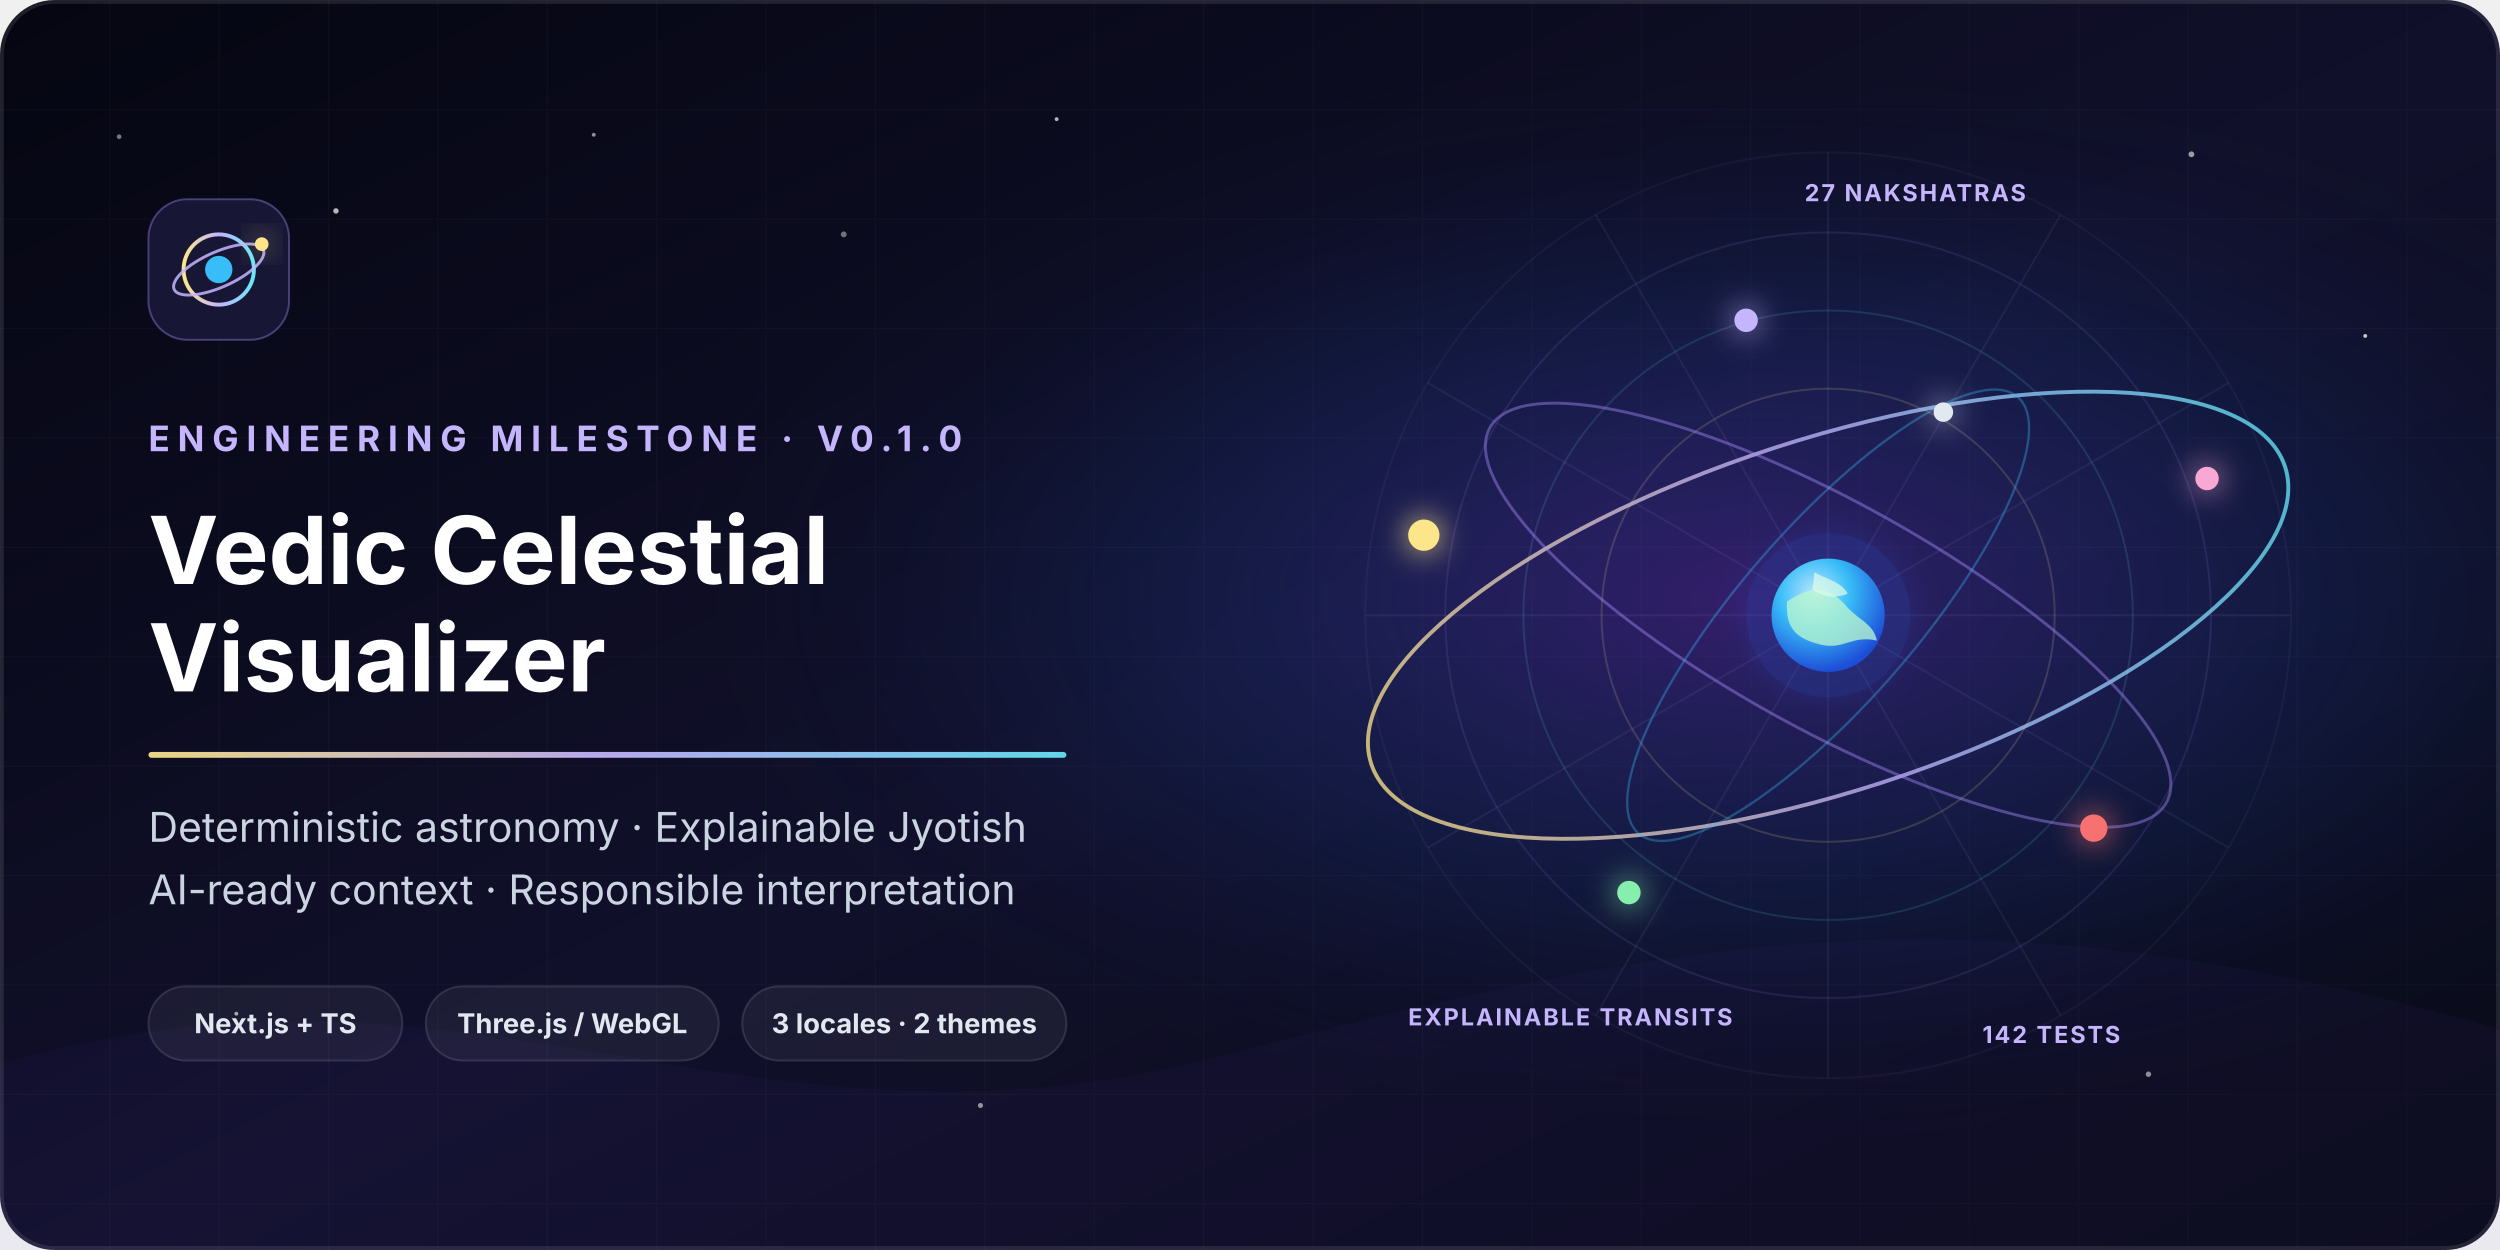
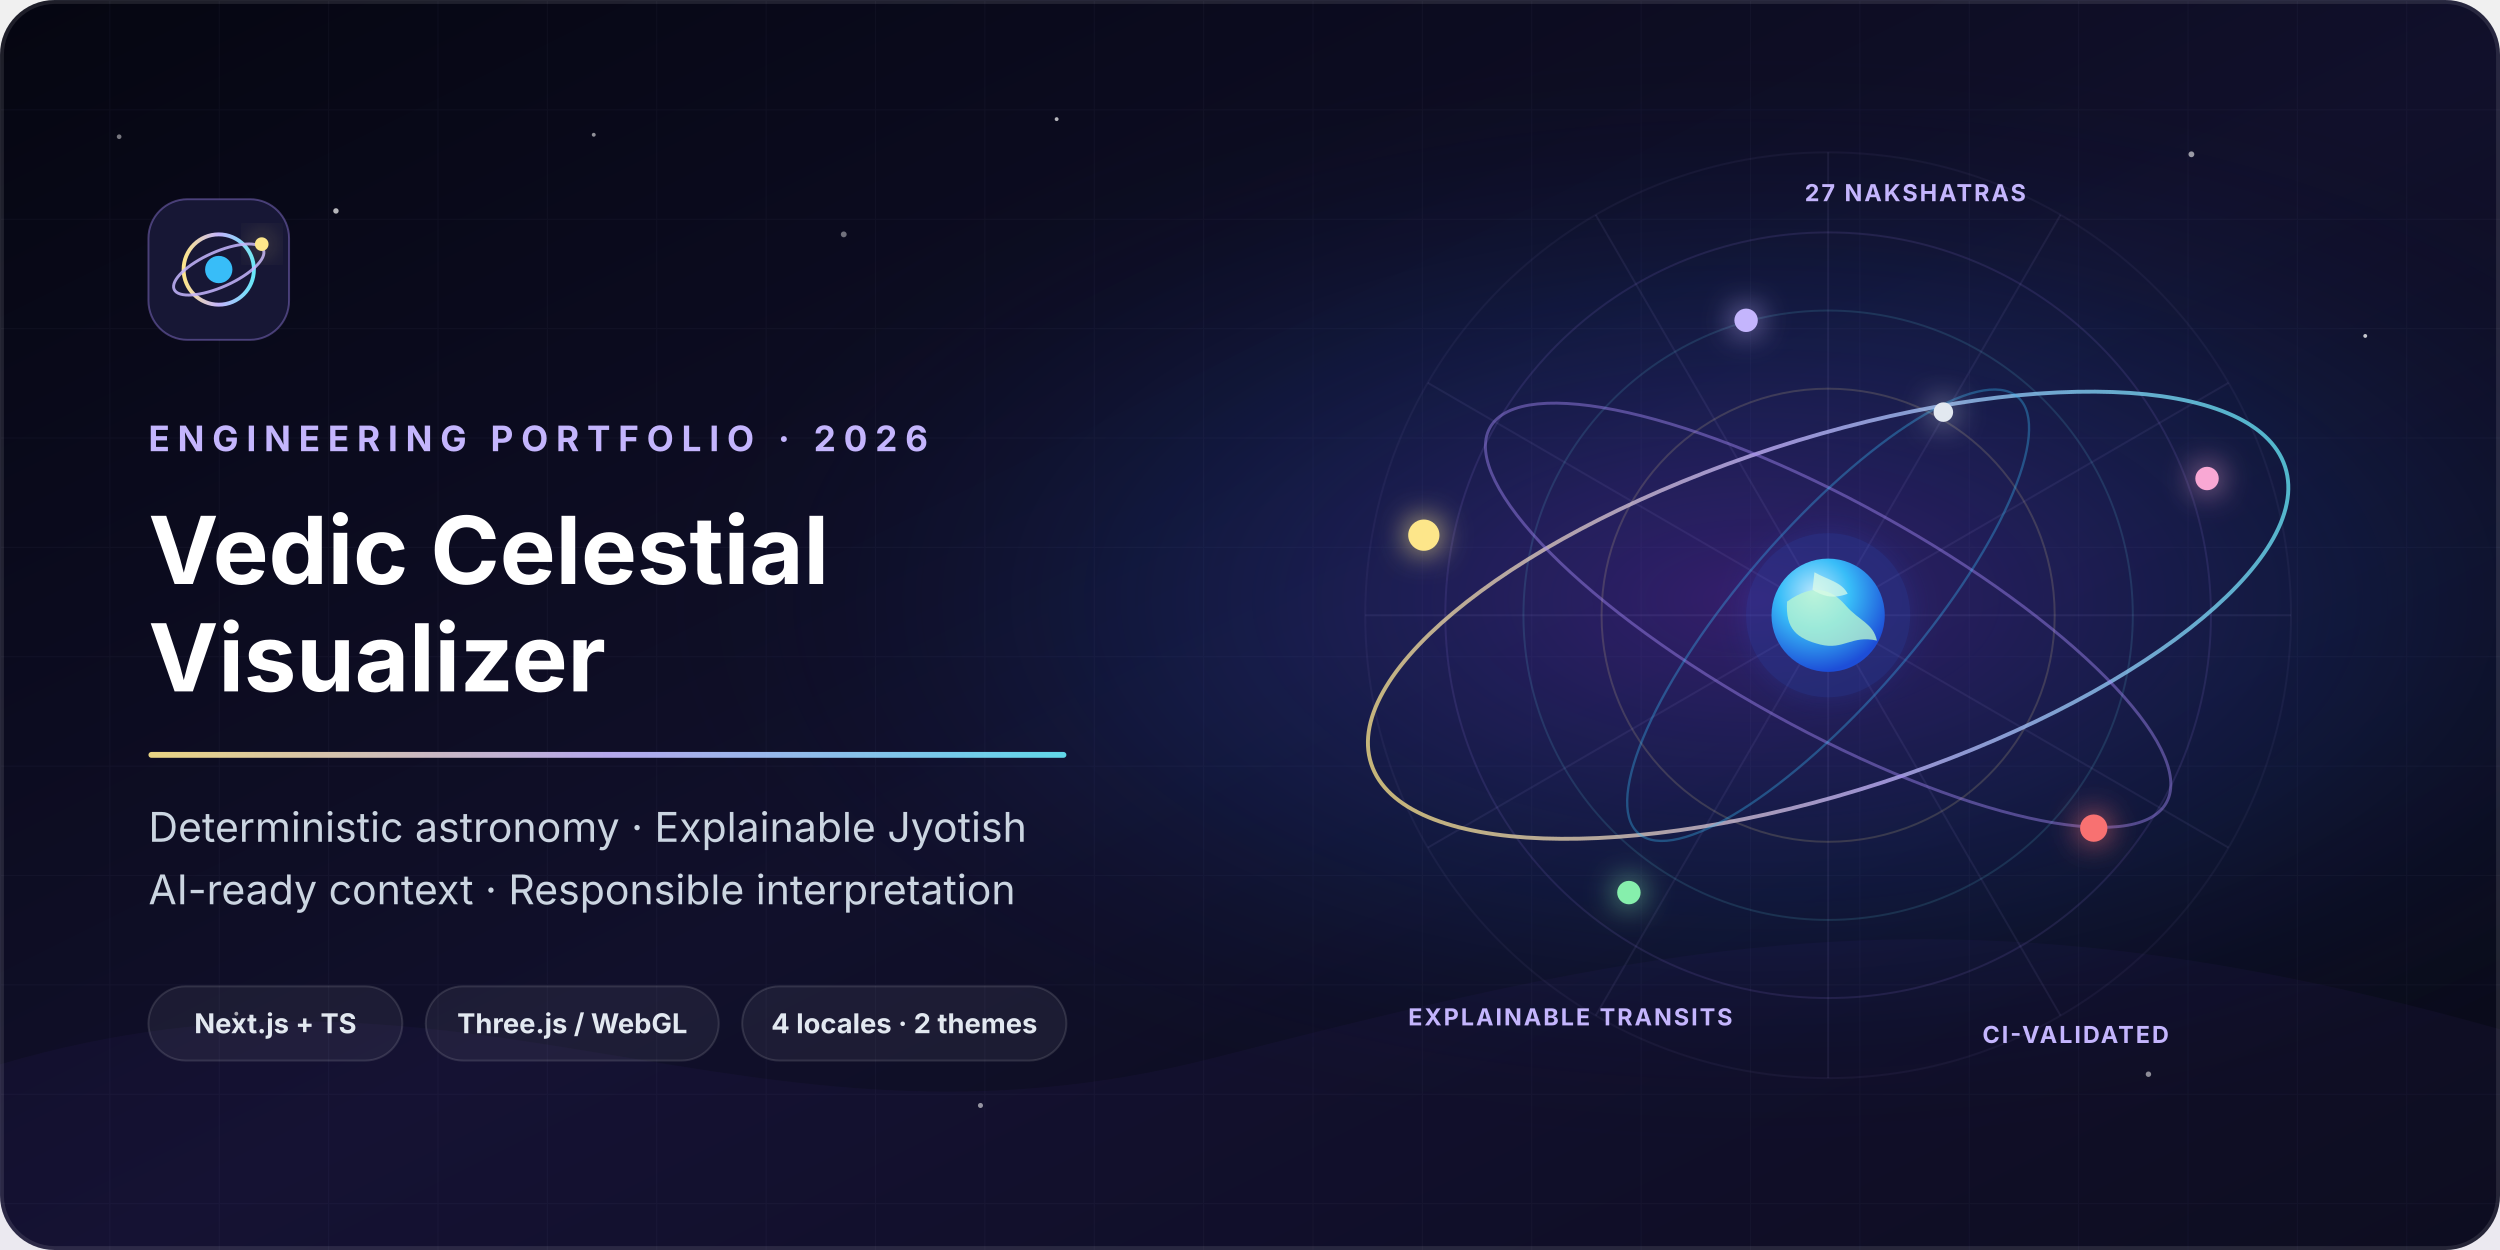
<svg xmlns="http://www.w3.org/2000/svg" width="1280" height="640" viewBox="0 0 1280 640" role="img" aria-labelledby="title description">
  <defs>
    <linearGradient id="background" x1="0" y1="0" x2="1" y2="1">
      <stop offset="0" stop-color="#050611" />
      <stop offset="0.52" stop-color="#11102b" />
      <stop offset="1" stop-color="#080a17" />
    </linearGradient>
    <radialGradient id="halo" cx="70%" cy="48%" r="45%">
      <stop offset="0" stop-color="#7c3aed" stop-opacity=".34" />
      <stop offset=".55" stop-color="#2563eb" stop-opacity=".11" />
      <stop offset="1" stop-color="#050611" stop-opacity="0" />
    </radialGradient>
    <radialGradient id="earth" cx="38%" cy="30%" r="70%">
      <stop offset="0" stop-color="#bae6fd" />
      <stop offset=".45" stop-color="#38bdf8" />
      <stop offset="1" stop-color="#1d4ed8" />
    </radialGradient>
    <linearGradient id="accent" x1="0" y1="0" x2="1" y2="0">
      <stop offset="0" stop-color="#fde68a" />
      <stop offset=".5" stop-color="#c4b5fd" />
      <stop offset="1" stop-color="#67e8f9" />
    </linearGradient>
    <filter id="glow" x="-100%" y="-100%" width="300%" height="300%">
      <feGaussianBlur stdDeviation="8" result="blur" />
      <feMerge>
        <feMergeNode in="blur" />
        <feMergeNode in="SourceGraphic" />
      </feMerge>
    </filter>
    <pattern id="grid" width="56" height="56" patternUnits="userSpaceOnUse">
      <path d="M56 0H0V56" fill="none" stroke="#c4b5fd" stroke-opacity=".035" />
    </pattern>
  </defs>
  <rect width="1280" height="640" rx="28" fill="url(#background)" />
  <rect width="1280" height="640" rx="28" fill="url(#grid)" />
  <rect width="1280" height="640" rx="28" fill="url(#halo)" />
  <path d="M0 545C240 474 381 603 620 542S1002 449 1280 527V640H0Z" fill="#7c3aed" opacity=".045" />
  <g fill="#fff">
    <circle cx="61" cy="70" r="1.2" opacity=".45" />
    <circle cx="172" cy="108" r="1.4" opacity=".7" />
    <circle cx="304" cy="69" r="1" opacity=".55" />
    <circle cx="432" cy="120" r="1.5" opacity=".42" />
    <circle cx="541" cy="61" r="1" opacity=".7" />
    <circle cx="1122" cy="79" r="1.5" opacity=".58" />
    <circle cx="1211" cy="172" r="1" opacity=".76" />
    <circle cx="1100" cy="550" r="1.4" opacity=".52" />
    <circle cx="121" cy="519" r="1" opacity=".62" />
    <circle cx="502" cy="566" r="1.3" opacity=".55" />
  </g>
  <g transform="translate(76 102)">
    <rect width="72" height="72" rx="20" fill="#171735" stroke="#a78bfa" stroke-opacity=".38" />
    <circle cx="36" cy="36" r="18" fill="none" stroke="url(#accent)" stroke-width="2" />
    <ellipse cx="36" cy="36" rx="25" ry="9" fill="none" stroke="#c4b5fd" stroke-width="1.5" transform="rotate(-24 36 36)" opacity=".86" />
    <circle cx="36" cy="36" r="7" fill="#38bdf8" />
    <circle cx="58" cy="23" r="3.5" fill="#fde68a" filter="url(#glow)" />
  </g>
  <g font-family="Inter, Segoe UI, Arial, sans-serif">
-     <text x="76" y="231" fill="#c4b5fd" font-size="18" font-weight="700" letter-spacing="4">ENGINEERING MILESTONE · V0.1.0</text>
+     <text x="76" y="231" fill="#c4b5fd" font-size="18" font-weight="700" letter-spacing="4">ENGINEERING PORTFOLIO · 2026</text>
    <text x="76" y="299" fill="#ffffff" font-size="48" font-weight="750">Vedic Celestial</text>
    <text x="76" y="354" fill="#ffffff" font-size="48" font-weight="750">Visualizer</text>
    <rect x="76" y="385" width="470" height="3" rx="1.5" fill="url(#accent)" opacity=".92" />
    <text x="76" y="431" fill="#cbd5e1" font-size="21">Deterministic astronomy · Explainable Jyotish</text>
    <text x="76" y="463" fill="#cbd5e1" font-size="21">AI-ready context · Responsible interpretation</text>
    <g font-size="14" font-weight="650">
      <g transform="translate(76 505)">
        <rect width="130" height="38" rx="19" fill="#ffffff" fill-opacity=".055" stroke="#ffffff" stroke-opacity=".12" />
        <text x="65" y="24" text-anchor="middle" fill="#e2e8f0">Next.js + TS</text>
      </g>
      <g transform="translate(218 505)">
        <rect width="150" height="38" rx="19" fill="#ffffff" fill-opacity=".055" stroke="#ffffff" stroke-opacity=".12" />
        <text x="75" y="24" text-anchor="middle" fill="#e2e8f0">Three.js / WebGL</text>
      </g>
      <g transform="translate(380 505)">
        <rect width="166" height="38" rx="19" fill="#ffffff" fill-opacity=".055" stroke="#ffffff" stroke-opacity=".12" />
-         <text x="83" y="24" text-anchor="middle" fill="#e2e8f0">3 locales · 2 themes</text>
+         <text x="83" y="24" text-anchor="middle" fill="#e2e8f0">4 locales · 2 themes</text>
      </g>
    </g>
  </g>
  <g transform="translate(936 315)">
    <circle r="237" fill="none" stroke="#c4b5fd" stroke-opacity=".055" />
    <circle r="196" fill="none" stroke="#a78bfa" stroke-opacity=".12" />
    <circle r="156" fill="none" stroke="#67e8f9" stroke-opacity=".13" />
    <circle r="116" fill="none" stroke="#fde68a" stroke-opacity=".16" />
    <g stroke="#c4b5fd" stroke-opacity=".075">
      <path d="M0-237V237" />
      <path d="M-237 0H237" />
      <path d="M-205-119L205 119" />
      <path d="M-205 119L205-119" />
      <path d="M-119-205L119 205" />
      <path d="M-119 205L119-205" />
    </g>
    <ellipse rx="246" ry="90" fill="none" stroke="url(#accent)" stroke-width="2" transform="rotate(-18)" opacity=".76" />
    <ellipse rx="198" ry="58" fill="none" stroke="#a78bfa" stroke-width="1.5" transform="rotate(29)" opacity=".43" />
    <ellipse rx="148" ry="45" fill="none" stroke="#38bdf8" stroke-width="1.2" transform="rotate(-49)" opacity=".34" />
    <circle r="42" fill="#2563eb" opacity=".18" filter="url(#glow)" />
    <circle r="29" fill="url(#earth)" />
    <path d="M-21-7C-7-17 2-13 9-5S23 4 25 13C12 10 8 18-4 15S-22 7-21-7Z" fill="#bbf7d0" opacity=".76" />
    <path d="M-7-22C0-18 7-17 10-11C2-8-3-10-8-13Z" fill="#dcfce7" opacity=".72" />
    <g filter="url(#glow)">
      <circle cx="-207" cy="-41" r="8" fill="#fde68a" />
      <circle cx="194" cy="-70" r="6" fill="#f9a8d4" />
      <circle cx="136" cy="109" r="7" fill="#f87171" />
      <circle cx="-102" cy="142" r="6" fill="#86efac" />
      <circle cx="-42" cy="-151" r="6" fill="#c4b5fd" />
      <circle cx="59" cy="-104" r="5" fill="#e2e8f0" />
    </g>
    <g fill="#c4b5fd" font-family="Inter, Segoe UI, Arial, sans-serif" font-size="12" font-weight="650" letter-spacing="1">
      <text x="-12" y="-212">27 NAKSHATRAS</text>
      <text x="-215" y="210">EXPLAINABLE TRANSITS</text>
-       <text x="79" y="219">142 TESTS</text>
+       <text x="79" y="219">CI-VALIDATED</text>
    </g>
  </g>
  <rect x="1" y="1" width="1278" height="638" rx="27" fill="none" stroke="#ffffff" stroke-opacity=".1" stroke-width="2" />
</svg>
